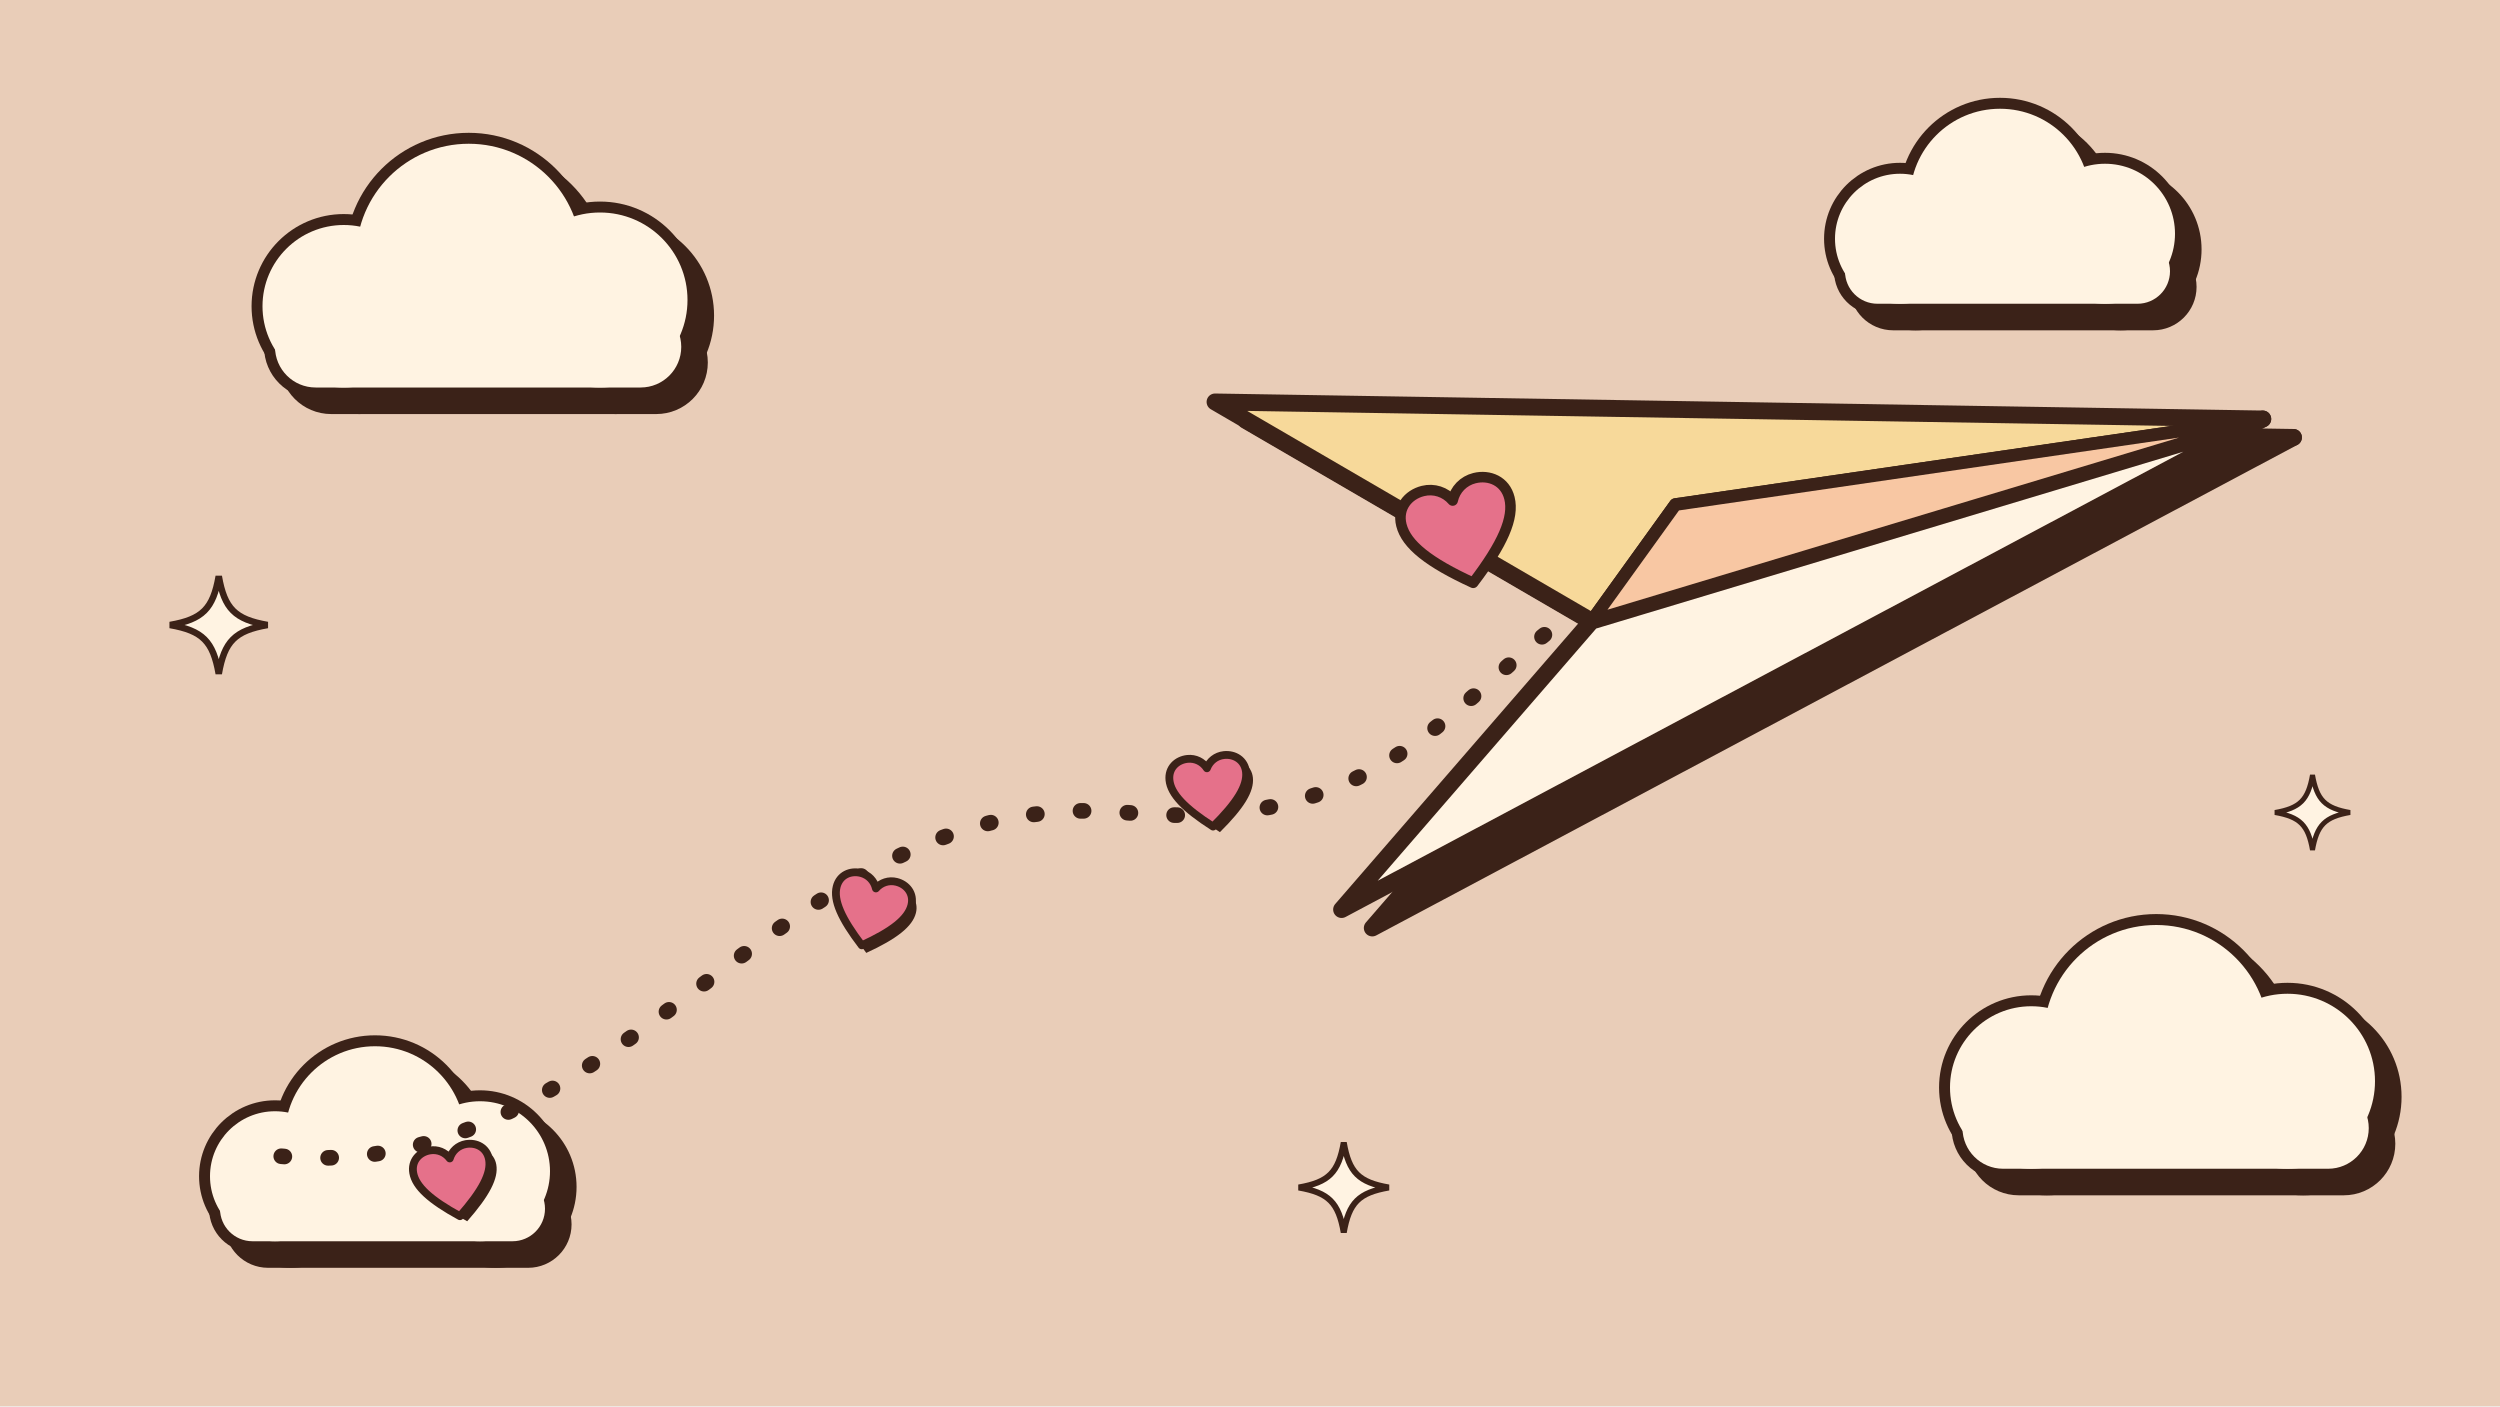
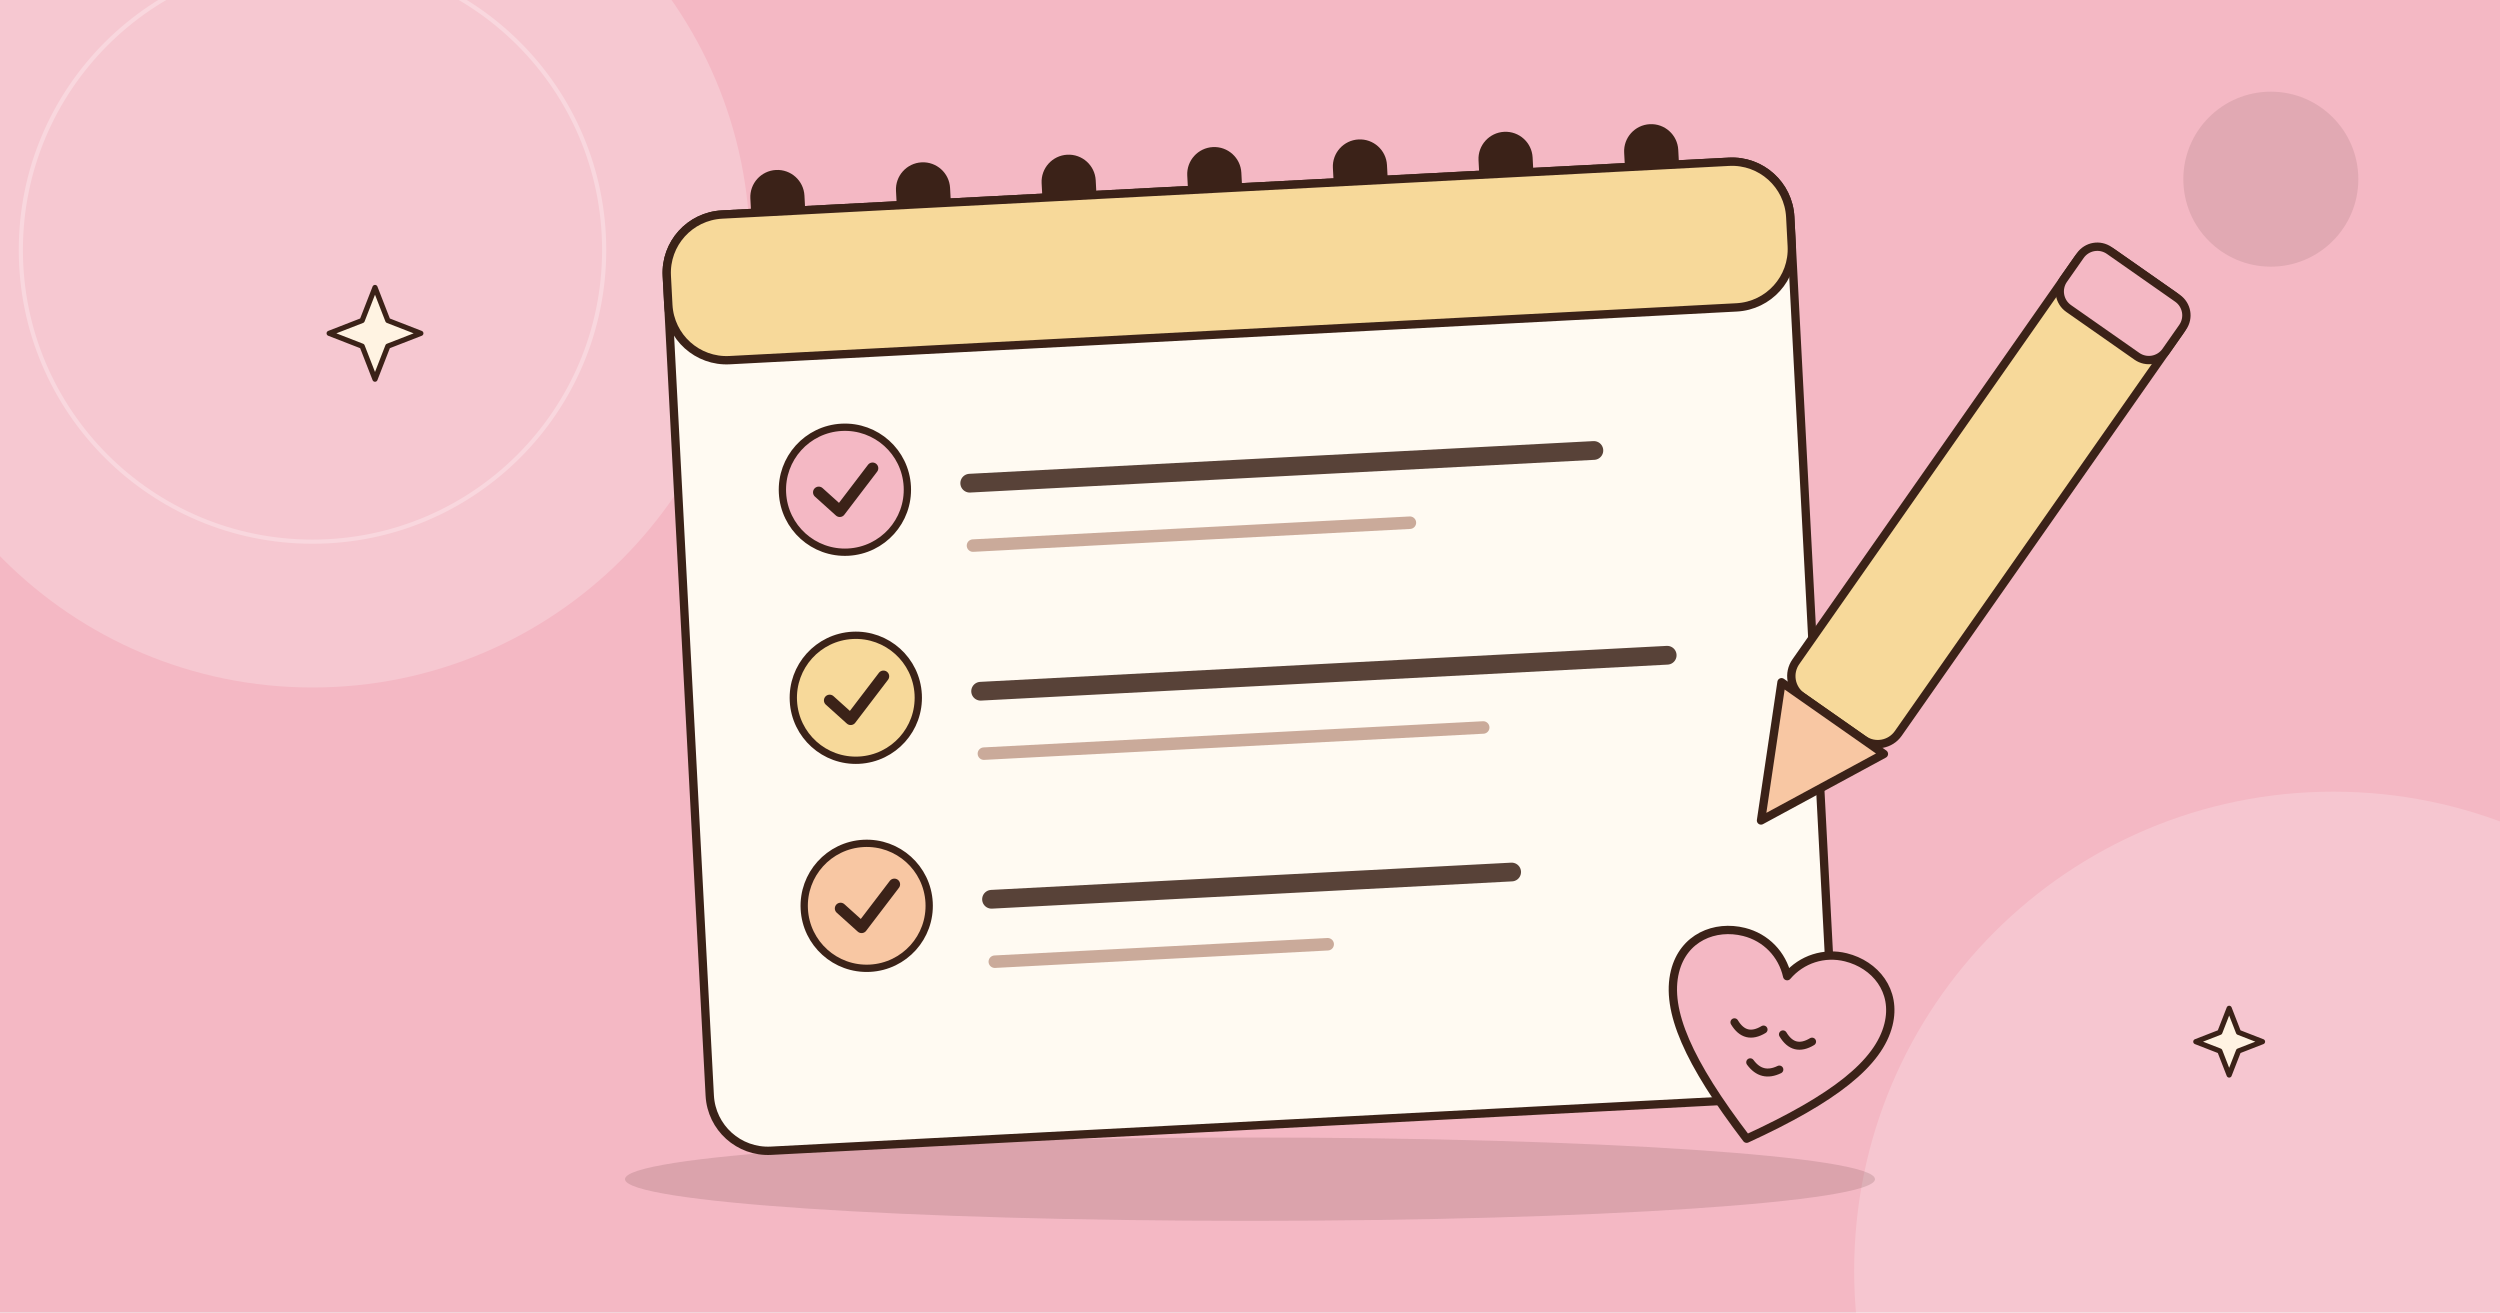
- <svg xmlns="http://www.w3.org/2000/svg" viewBox="0 0 800 450" preserveAspectRatio="xMidYMid slice">
-   <rect width="800" height="450" fill="#e9cdb8" />
-   <g transform="translate(5 5)">
-     <circle cx="110" cy="98" r="26" fill="#3b2218" stroke="#3b2218" stroke-width="7.0" stroke-linejoin="round" />
-     <circle cx="150" cy="82" r="36" fill="#3b2218" stroke="#3b2218" stroke-width="7.0" stroke-linejoin="round" />
-     <circle cx="192" cy="96" r="28" fill="#3b2218" stroke="#3b2218" stroke-width="7.0" stroke-linejoin="round" />
-     <rect x="88" y="98" width="130" height="26" rx="13" fill="#3b2218" stroke="#3b2218" stroke-width="7.0" stroke-linejoin="round" />
+ <svg xmlns="http://www.w3.org/2000/svg" viewBox="0 0 1200 630" width="1200" height="630" role="img" aria-hidden="true">
+   <rect width="1200" height="630" fill="#f4b8c4" />
+   <circle cx="150" cy="120" r="210" fill="#fff" fill-opacity=".22" />
+   <circle cx="150" cy="120" r="140" fill="none" stroke="#fff" stroke-opacity=".28" stroke-width="2" />
+   <circle cx="1090" cy="86" r="42" fill="#3b2218" fill-opacity=".10" />
+   <circle cx="1120" cy="610" r="230" fill="#fff" fill-opacity=".2" />
+   <ellipse cx="600" cy="566" rx="300" ry="20" fill="#3b2218" fill-opacity=".14" />
+   <rect x="330" y="90" width="540" height="450" rx="28" fill="#fffaf2" fill-opacity="1" stroke="#3b2218" stroke-width="4" transform="rotate(-3 600.0 315.0)" />
+   <g transform="rotate(-3 600 315)">
+     <rect x="372" y="70" width="26" height="46" rx="13" fill="#3b2218" fill-opacity="1" stroke="#3b2218" stroke-width="0" />
+     <rect x="442" y="70" width="26" height="46" rx="13" fill="#3b2218" fill-opacity="1" stroke="#3b2218" stroke-width="0" />
+     <rect x="512" y="70" width="26" height="46" rx="13" fill="#3b2218" fill-opacity="1" stroke="#3b2218" stroke-width="0" />
+     <rect x="582" y="70" width="26" height="46" rx="13" fill="#3b2218" fill-opacity="1" stroke="#3b2218" stroke-width="0" />
+     <rect x="652" y="70" width="26" height="46" rx="13" fill="#3b2218" fill-opacity="1" stroke="#3b2218" stroke-width="0" />
+     <rect x="722" y="70" width="26" height="46" rx="13" fill="#3b2218" fill-opacity="1" stroke="#3b2218" stroke-width="0" />
+     <rect x="792" y="70" width="26" height="46" rx="13" fill="#3b2218" fill-opacity="1" stroke="#3b2218" stroke-width="0" />
+     <rect x="330" y="90" width="540" height="70" rx="28" fill="#f7d99a" fill-opacity="1" stroke="#3b2218" stroke-width="4" />
+     <circle cx="410" cy="225" r="30" fill="#f4b8c4" stroke="#3b2218" stroke-width="3.5" />
+     <path d="M397.4 225.6 L407.0 235.2 L423.8 215.4" fill="none" stroke="#3b2218" stroke-opacity="1" stroke-width="5.5" stroke-linecap="round" stroke-linejoin="round" />
+     <line x1="470" y1="225" x2="770" y2="225" stroke="#3b2218" stroke-opacity="0.85" stroke-width="9" stroke-linecap="round" />
+     <line x1="470" y1="255" x2="680" y2="255" stroke="#8a4a30" stroke-opacity="0.45" stroke-width="6" stroke-linecap="round" />
+     <circle cx="410" cy="325" r="30" fill="#f7d99a" stroke="#3b2218" stroke-width="3.5" />
+     <path d="M397.4 325.6 L407.0 335.2 L423.8 315.4" fill="none" stroke="#3b2218" stroke-opacity="1" stroke-width="5.5" stroke-linecap="round" stroke-linejoin="round" />
+     <line x1="470" y1="325" x2="800" y2="325" stroke="#3b2218" stroke-opacity="0.85" stroke-width="9" stroke-linecap="round" />
+     <line x1="470" y1="355" x2="710" y2="355" stroke="#8a4a30" stroke-opacity="0.45" stroke-width="6" stroke-linecap="round" />
+     <circle cx="410" cy="425" r="30" fill="#f8c7a3" stroke="#3b2218" stroke-width="3.5" />
+     <path d="M397.4 425.6 L407.0 435.2 L423.8 415.4" fill="none" stroke="#3b2218" stroke-opacity="1" stroke-width="5.5" stroke-linecap="round" stroke-linejoin="round" />
+     <line x1="470" y1="425" x2="720" y2="425" stroke="#3b2218" stroke-opacity="0.85" stroke-width="9" stroke-linecap="round" />
+     <line x1="470" y1="455" x2="630" y2="455" stroke="#8a4a30" stroke-opacity="0.45" stroke-width="6" stroke-linecap="round" />
  </g>
-   <circle cx="110" cy="98" r="26" fill="#3b2218" stroke="#3b2218" stroke-width="7.0" stroke-linejoin="round" />
-   <circle cx="150" cy="82" r="36" fill="#3b2218" stroke="#3b2218" stroke-width="7.0" stroke-linejoin="round" />
-   <circle cx="192" cy="96" r="28" fill="#3b2218" stroke="#3b2218" stroke-width="7.0" stroke-linejoin="round" />
-   <rect x="88" y="98" width="130" height="26" rx="13" fill="#3b2218" stroke="#3b2218" stroke-width="7.0" stroke-linejoin="round" />
-   <circle cx="110" cy="98" r="26" fill="#fff3e2" />
-   <circle cx="150" cy="82" r="36" fill="#fff3e2" />
-   <circle cx="192" cy="96" r="28" fill="#fff3e2" />
-   <rect x="88" y="98" width="130" height="26" rx="13" fill="#fff3e2" />
-   <g transform="translate(5 5)">
-     <circle cx="608.0" cy="76.4" r="20.8" fill="#3b2218" stroke="#3b2218" stroke-width="7.0" stroke-linejoin="round" />
-     <circle cx="640" cy="63.6" r="28.8" fill="#3b2218" stroke="#3b2218" stroke-width="7.0" stroke-linejoin="round" />
-     <circle cx="673.6" cy="74.8" r="22.4" fill="#3b2218" stroke="#3b2218" stroke-width="7.0" stroke-linejoin="round" />
-     <rect x="590.4" y="76.4" width="104.0" height="20.8" rx="10.4" fill="#3b2218" stroke="#3b2218" stroke-width="7.0" stroke-linejoin="round" />
+   <g transform="translate(850 500) rotate(14) scale(1.2) translate(-50 -48)">
+     <path d="M50 88 C20 64 6 46 6 30 C6 16 17 8 29 8 C38 8 46 13 50 21 C54 13 62 8 71 8 C83 8 94 16 94 30 C94 46 80 64 50 88 Z" fill="#f4b8c4" stroke="#3b2218" stroke-width="3.33" stroke-linejoin="round" />
+     <path d="M34 44 q6 6 12 0 M54 44 q6 6 12 0" fill="none" stroke="#3b2218" stroke-width="3.2" stroke-linecap="round" />
+     <path d="M44 58 q6 5 12 0" fill="none" stroke="#3b2218" stroke-width="3.2" stroke-linecap="round" />
  </g>
-   <circle cx="608.0" cy="76.4" r="20.8" fill="#3b2218" stroke="#3b2218" stroke-width="7.0" stroke-linejoin="round" />
-   <circle cx="640" cy="63.6" r="28.8" fill="#3b2218" stroke="#3b2218" stroke-width="7.0" stroke-linejoin="round" />
-   <circle cx="673.6" cy="74.8" r="22.4" fill="#3b2218" stroke="#3b2218" stroke-width="7.0" stroke-linejoin="round" />
-   <rect x="590.4" y="76.4" width="104.0" height="20.8" rx="10.4" fill="#3b2218" stroke="#3b2218" stroke-width="7.0" stroke-linejoin="round" />
-   <circle cx="608.0" cy="76.4" r="20.8" fill="#fff3e2" />
-   <circle cx="640" cy="63.6" r="28.8" fill="#fff3e2" />
-   <circle cx="673.6" cy="74.8" r="22.4" fill="#fff3e2" />
-   <rect x="590.4" y="76.4" width="104.0" height="20.8" rx="10.4" fill="#fff3e2" />
-   <g transform="translate(5 5)">
-     <circle cx="650" cy="348" r="26" fill="#3b2218" stroke="#3b2218" stroke-width="7.0" stroke-linejoin="round" />
-     <circle cx="690" cy="332" r="36" fill="#3b2218" stroke="#3b2218" stroke-width="7.0" stroke-linejoin="round" />
-     <circle cx="732" cy="346" r="28" fill="#3b2218" stroke="#3b2218" stroke-width="7.0" stroke-linejoin="round" />
-     <rect x="628" y="348" width="130" height="26" rx="13" fill="#3b2218" stroke="#3b2218" stroke-width="7.0" stroke-linejoin="round" />
+   <g transform="rotate(35 960 230)">
+     <rect x="930" y="110" width="60" height="260" rx="12" fill="#f7d99a" fill-opacity="1" stroke="#3b2218" stroke-width="4" />
+     <path d="M930 370 L960 430 L990 370 Z" fill="#f8c7a3" stroke="#3b2218" stroke-opacity="1" stroke-width="4" stroke-linecap="round" stroke-linejoin="round" />
+     <rect x="930" y="110" width="60" height="34" rx="10" fill="#f4b8c4" fill-opacity="1" stroke="#3b2218" stroke-width="4" />
  </g>
-   <circle cx="650" cy="348" r="26" fill="#3b2218" stroke="#3b2218" stroke-width="7.0" stroke-linejoin="round" />
-   <circle cx="690" cy="332" r="36" fill="#3b2218" stroke="#3b2218" stroke-width="7.0" stroke-linejoin="round" />
-   <circle cx="732" cy="346" r="28" fill="#3b2218" stroke="#3b2218" stroke-width="7.0" stroke-linejoin="round" />
-   <rect x="628" y="348" width="130" height="26" rx="13" fill="#3b2218" stroke="#3b2218" stroke-width="7.0" stroke-linejoin="round" />
-   <circle cx="650" cy="348" r="26" fill="#fff3e2" />
-   <circle cx="690" cy="332" r="36" fill="#fff3e2" />
-   <circle cx="732" cy="346" r="28" fill="#fff3e2" />
-   <rect x="628" y="348" width="130" height="26" rx="13" fill="#fff3e2" />
-   <g transform="translate(5 5)">
-     <circle cx="88.0" cy="376.4" r="20.8" fill="#3b2218" stroke="#3b2218" stroke-width="7.0" stroke-linejoin="round" />
-     <circle cx="120" cy="363.6" r="28.8" fill="#3b2218" stroke="#3b2218" stroke-width="7.0" stroke-linejoin="round" />
-     <circle cx="153.6" cy="374.8" r="22.4" fill="#3b2218" stroke="#3b2218" stroke-width="7.0" stroke-linejoin="round" />
-     <rect x="70.4" y="376.4" width="104.0" height="20.8" rx="10.4" fill="#3b2218" stroke="#3b2218" stroke-width="7.0" stroke-linejoin="round" />
-   </g>
-   <circle cx="88.0" cy="376.4" r="20.8" fill="#3b2218" stroke="#3b2218" stroke-width="7.0" stroke-linejoin="round" />
-   <circle cx="120" cy="363.6" r="28.8" fill="#3b2218" stroke="#3b2218" stroke-width="7.0" stroke-linejoin="round" />
-   <circle cx="153.6" cy="374.8" r="22.4" fill="#3b2218" stroke="#3b2218" stroke-width="7.0" stroke-linejoin="round" />
-   <rect x="70.4" y="376.4" width="104.0" height="20.8" rx="10.4" fill="#3b2218" stroke="#3b2218" stroke-width="7.0" stroke-linejoin="round" />
-   <circle cx="88.0" cy="376.4" r="20.8" fill="#fff3e2" />
-   <circle cx="120" cy="363.6" r="28.8" fill="#fff3e2" />
-   <circle cx="153.6" cy="374.8" r="22.4" fill="#fff3e2" />
-   <rect x="70.4" y="376.4" width="104.0" height="20.8" rx="10.4" fill="#fff3e2" />
-   <path d="M90 370 C200 380 250 250 360 260 S470 190 560 170" fill="none" stroke="#3b2218" stroke-width="5" stroke-linecap="round" stroke-dasharray="1 14" />
-   <g transform="translate(136 358) rotate(-10 50 44) scale(0.28)">
-     <path d="M50 88 C20 64 6 46 6 30 C6 16 17 8 29 8 C38 8 46 13 50 21 C54 13 62 8 71 8 C83 8 94 16 94 30 C94 46 80 64 50 88 Z" transform="translate(7.14 7.14)" fill="#3b2218" />
-     <path d="M50 88 C20 64 6 46 6 30 C6 16 17 8 29 8 C38 8 46 13 50 21 C54 13 62 8 71 8 C83 8 94 16 94 30 C94 46 80 64 50 88 Z" fill="#e5718a" stroke="#3b2218" stroke-width="8.93" stroke-linejoin="round" />
-   </g>
-   <g transform="translate(256 286) rotate(14 50 44) scale(0.28)">
-     <path d="M50 88 C20 64 6 46 6 30 C6 16 17 8 29 8 C38 8 46 13 50 21 C54 13 62 8 71 8 C83 8 94 16 94 30 C94 46 80 64 50 88 Z" transform="translate(7.14 7.14)" fill="#3b2218" />
-     <path d="M50 88 C20 64 6 46 6 30 C6 16 17 8 29 8 C38 8 46 13 50 21 C54 13 62 8 71 8 C83 8 94 16 94 30 C94 46 80 64 50 88 Z" fill="#e5718a" stroke="#3b2218" stroke-width="8.93" stroke-linejoin="round" />
-   </g>
-   <g transform="translate(376 236) rotate(-6 50 44) scale(0.28)">
-     <path d="M50 88 C20 64 6 46 6 30 C6 16 17 8 29 8 C38 8 46 13 50 21 C54 13 62 8 71 8 C83 8 94 16 94 30 C94 46 80 64 50 88 Z" transform="translate(7.14 7.14)" fill="#3b2218" />
-     <path d="M50 88 C20 64 6 46 6 30 C6 16 17 8 29 8 C38 8 46 13 50 21 C54 13 62 8 71 8 C83 8 94 16 94 30 C94 46 80 64 50 88 Z" fill="#e5718a" stroke="#3b2218" stroke-width="8.93" stroke-linejoin="round" />
-   </g>
-   <g transform="translate(580 170) rotate(-14) scale(1.35)">
-     <g transform="">
-       <path d="M110 0 L-130 -64 L-56 8Z" transform="translate(6 6)" fill="#3b2218" stroke="#3b2218" stroke-width="4" stroke-linejoin="round" />
-       <path d="M110 0 L-130 -64 L-56 8Z" fill="#f7d99a" stroke="#3b2218" stroke-width="4" stroke-linejoin="round" />
-     </g>
-     <g transform="">
-       <path d="M110 0 L-56 8 L-130 60 Z" transform="translate(6 6)" fill="#3b2218" stroke="#3b2218" stroke-width="4" stroke-linejoin="round" />
-       <path d="M110 0 L-56 8 L-130 60 Z" fill="#fff3e2" stroke="#3b2218" stroke-width="4" stroke-linejoin="round" />
-     </g>
-     <g transform="">
-       <path d="M110 0 L-56 8 L-30 -14Z" transform="translate(0 0)" fill="#3b2218" stroke="#3b2218" stroke-width="3" stroke-linejoin="round" />
-       <path d="M110 0 L-56 8 L-30 -14Z" fill="#f8c7a3" stroke="#3b2218" stroke-width="3" stroke-linejoin="round" />
-     </g>
-     <g transform="translate(-96 -34) rotate(0 50 44) scale(0.3)">
-       <path d="M50 88 C20 64 6 46 6 30 C6 16 17 8 29 8 C38 8 46 13 50 21 C54 13 62 8 71 8 C83 8 94 16 94 30 C94 46 80 64 50 88 Z" transform="translate(0.00 0.00)" fill="#3b2218" />
-       <path d="M50 88 C20 64 6 46 6 30 C6 16 17 8 29 8 C38 8 46 13 50 21 C54 13 62 8 71 8 C83 8 94 16 94 30 C94 46 80 64 50 88 Z" fill="#e5718a" stroke="#3b2218" stroke-width="8.33" stroke-linejoin="round" />
-     </g>
-   </g>
-   <path d="M0-12C1.4-4 4-1.4 12 0 4 1.4 1.4 4 0 12-1.4 4-4 1.4-12 0-4-1.4-1.4-4 0-12Z" transform="translate(70 200) scale(1.3)" fill="#fff3e2" stroke="#3b2218" stroke-width="1.6" />
-   <path d="M0-12C1.4-4 4-1.4 12 0 4 1.4 1.4 4 0 12-1.4 4-4 1.4-12 0-4-1.4-1.4-4 0-12Z" transform="translate(430 380) scale(1.2)" fill="#fff3e2" stroke="#3b2218" stroke-width="1.6" />
-   <path d="M0-12C1.4-4 4-1.4 12 0 4 1.4 1.4 4 0 12-1.4 4-4 1.4-12 0-4-1.4-1.4-4 0-12Z" transform="translate(740 260) scale(1)" fill="#fff3e2" stroke="#3b2218" stroke-width="1.6" />
+   <path d="M180 138 L186.16 153.84 L202 160 L186.16 166.16 L180 182 L173.84 166.16 L158 160 L173.84 153.84 Z" fill="#fff3e2" stroke="#3b2218" stroke-width="2.5" stroke-linejoin="round" />
+   <path d="M1070 484 L1074.48 495.52 L1086 500 L1074.48 504.48 L1070 516 L1065.52 504.48 L1054 500 L1065.52 495.52 Z" fill="#fff3e2" stroke="#3b2218" stroke-width="2.5" stroke-linejoin="round" />
</svg>
